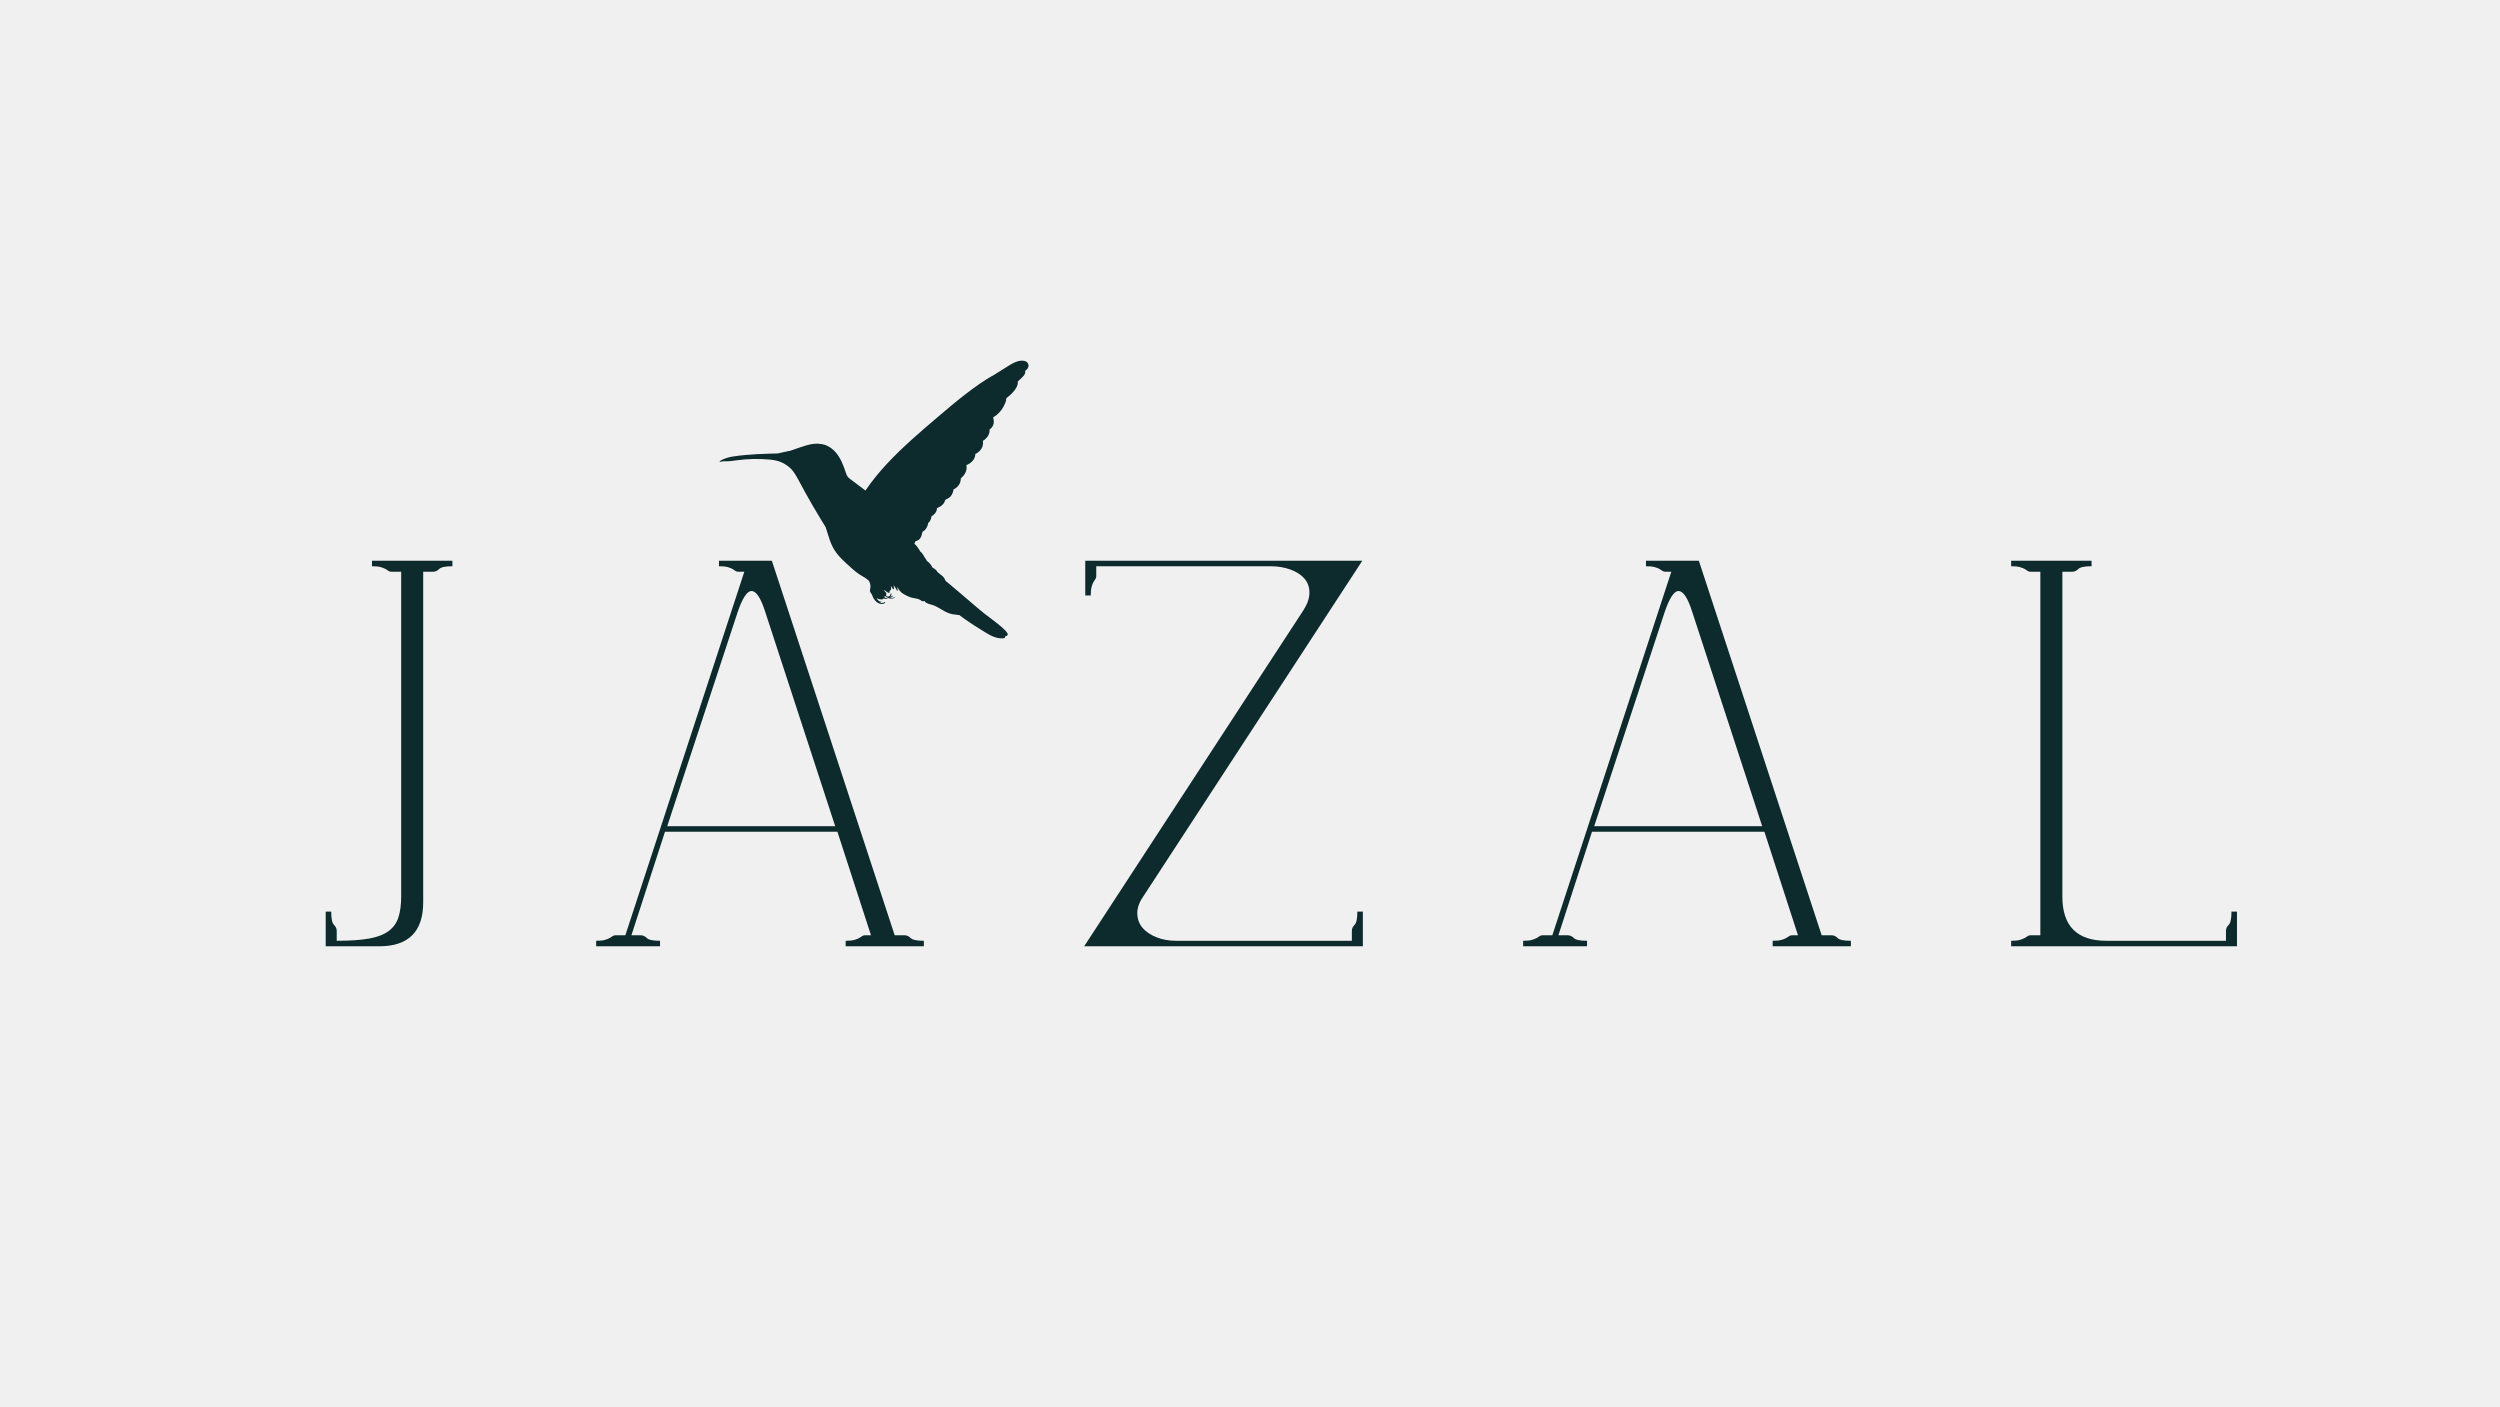
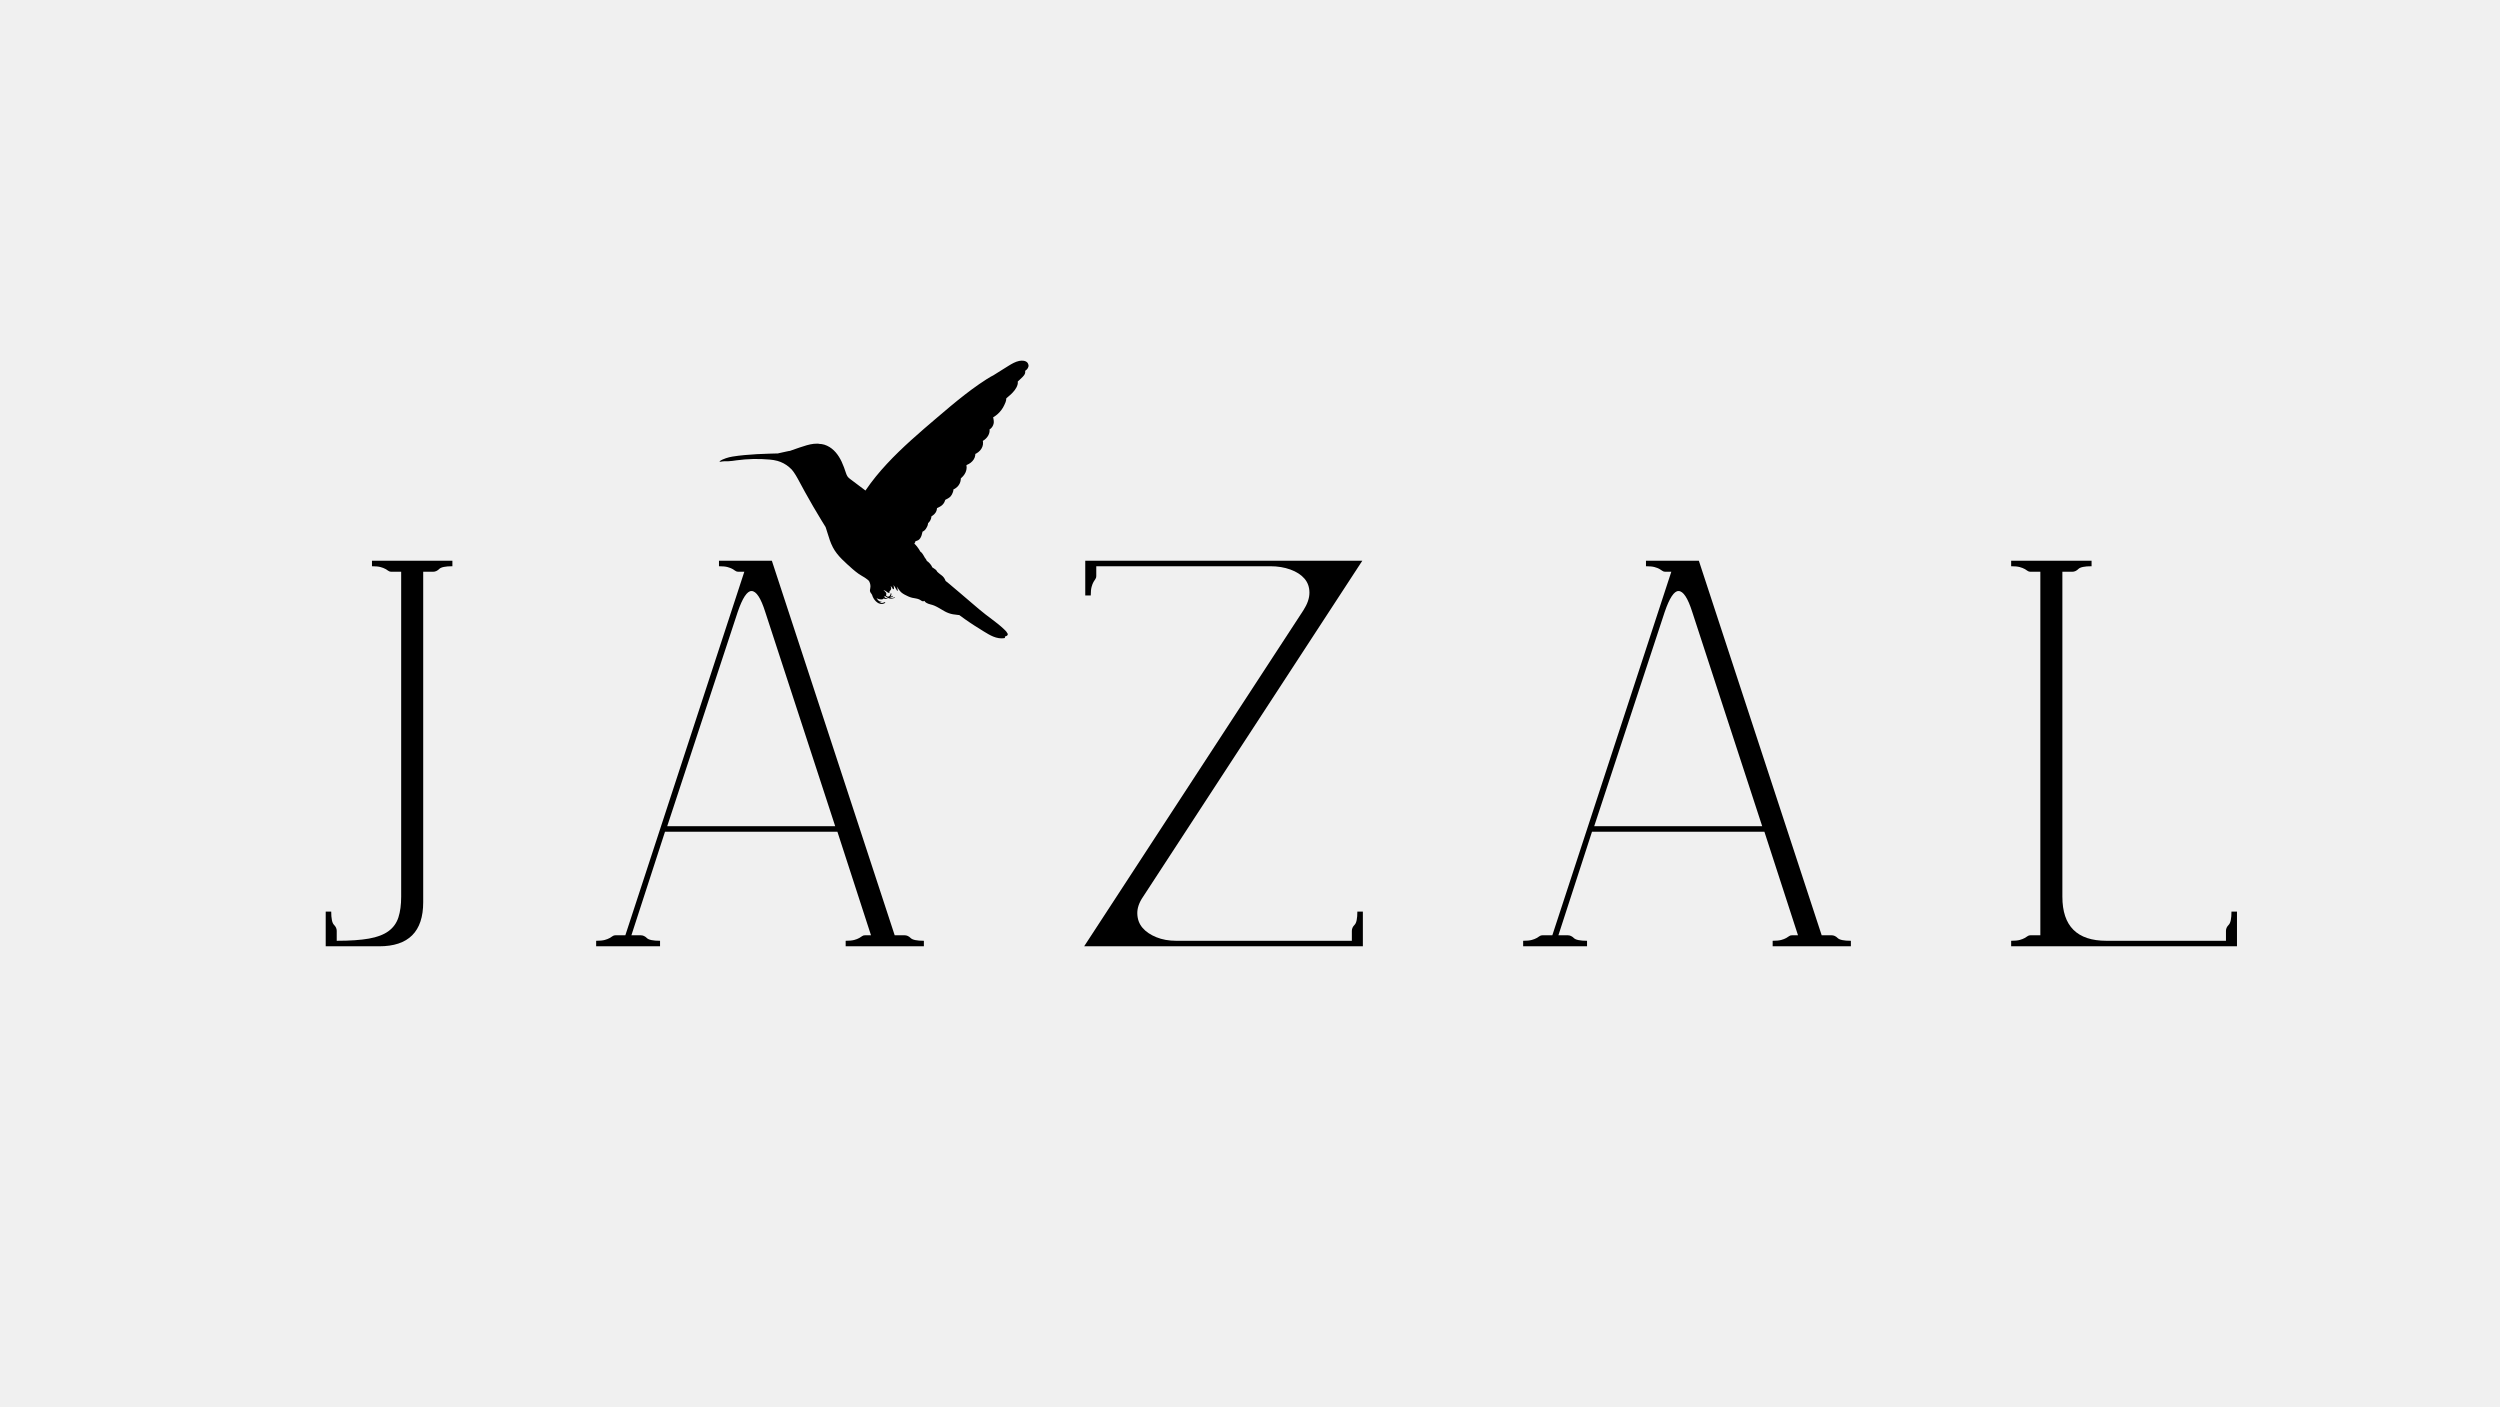
<svg xmlns="http://www.w3.org/2000/svg" version="1.1" x="0px" y="0px" viewBox="0 0 1920 1080" style="enable-background:new 0 0 1920 1080;" xml:space="preserve">
  <style type="text/css">
- 	.st0{fill:#0D4050;}
- 	.st1{fill:#E5E7E8;}
- 	.st2{fill:url(#SVGID_1_);}
- 	.st3{fill:url(#SVGID_00000088126684293733488100000004611283973848056711_);stroke:#231F20;stroke-miterlimit:10;}
- 	.st4{fill:#0D4050;stroke:#231F20;stroke-miterlimit:10;}
- 	.st5{fill:#E5E7E8;stroke:#231F20;stroke-miterlimit:10;}
- 	.st6{fill:#0C3F4F;}
- 	.st7{fill:url(#SVGID_00000099640649458183679880000001785307029869292191_);}
- 	.st8{fill:url(#SVGID_00000076581512382049103950000000392309501448490683_);}
- 	.st9{fill:url(#SVGID_00000175290966488798054730000017023980737112129163_);}
- 	.st10{fill:url(#SVGID_00000000194032977215582040000016182609985684568505_);}
- 	.st11{fill:url(#SVGID_00000123414704997095804600000011448244806002777225_);}
- 	.st12{fill:url(#SVGID_00000054946063386773168170000017623586930917168530_);}
- 	.st13{fill:url(#SVGID_00000002384116023071876050000013638003354538320290_);}
- 	.st14{fill:url(#SVGID_00000137817115348495535500000018312798370642462082_);}
- 	.st15{fill:url(#SVGID_00000039107393304749513590000002556067890434238386_);}
- 	.st16{fill:url(#SVGID_00000121239019575555620540000002981803510611613088_);}
- 	.st17{fill:url(#SVGID_00000174578311121541158520000003469863689506943657_);}
- 	.st18{fill:url(#SVGID_00000028290455857354272110000012765846454058235532_);}
- 	.st19{fill:url(#SVGID_00000110472261617133269510000009444480279096919194_);}
- 	.st20{fill:url(#SVGID_00000102521513378642921150000016667266482160409260_);}
- 	.st21{fill:url(#SVGID_00000060748107066101751050000016988512123383442575_);}
- 	.st22{fill:url(#SVGID_00000164512021627677642230000004600529068455736724_);}
- 	.st23{fill:url(#SVGID_00000165929664859326754180000008065012038361930131_);}
- 	.st24{fill:url(#SVGID_00000000904175263683737480000006327827697119364029_);}
- 	.st25{fill:url(#SVGID_00000046311258046175627300000017797255833530649498_);}
- 	.st26{fill:url(#SVGID_00000057109524849832509200000004558139813985503126_);}
- 	.st27{fill:url(#SVGID_00000170971888378800103740000003443470707648145844_);}
- 	.st28{fill:url(#SVGID_00000009572523794520753460000009550282369515340473_);}
- 	.st29{fill:url(#SVGID_00000052076741964134715880000009953457054400898197_);}
- 	.st30{fill:url(#SVGID_00000182495497466277795350000010804712131135977658_);}
- 	.st31{fill:url(#SVGID_00000141442154840746199740000001529242940795636608_);}
- 	.st32{fill:url(#SVGID_00000003074850232609157680000015302479639206878609_);}
- 	.st33{fill:url(#SVGID_00000071547629513692235930000009501394272429450417_);}
- 	.st34{fill:url(#SVGID_00000177451952920629683160000003478606286254293912_);}
- 	.st35{fill:url(#SVGID_00000127751418153590485800000008529919749705971841_);}
- 	.st36{fill:#FFFFFF;}
- 	.st37{fill:#2E554D;}
- 	.st38{fill:#4A8272;}
- 	.st39{fill:#6CA88F;}
- 	.st40{fill:#612520;}
- 	.st41{fill:#B63E34;}
- 	.st42{fill:#AB5E35;}
- 	.st43{fill:#B8B565;}
- 	.st44{fill:#56231F;}
- 	.st45{fill:#0D2B2C;}
+   .st6{fill:#D4AF37;}
</style>
  <g id="Layer_4">
</g>
  <g id="Layer_3">
</g>
  <g id="Layer_2">
</g>
  <g id="Layer_1">
    <g>
      <path class="st45" d="M250.145,726.755v-26.65h4.23c0,5.361,0.7,8.744,2.115,10.151c1.407,1.415,2.115,2.962,2.115,4.655v7.615    c10.152,0,18.402-0.563,24.747-1.693c6.345-1.124,11.349-3.027,15.018-5.712c3.661-2.677,6.2-6.2,7.615-10.574    c1.407-4.37,2.115-9.658,2.115-15.863V439.103h-7.615c-0.846,0-1.552-0.212-2.115-0.635c-0.568-0.423-1.342-0.912-2.326-1.48    c-0.993-0.562-2.261-1.058-3.807-1.481c-1.554-0.423-3.742-0.635-6.557-0.635v-4.23h61.76v4.23c-5.361,0-8.745,0.707-10.154,2.116    c-1.413,1.413-2.961,2.115-4.652,2.115h-7.615v253.811c0,22.566-11.283,33.841-33.841,33.841H250.145z" />
      <path class="st45" d="M457.845,722.526c2.816,0,5.003-0.213,6.557-0.636c1.546-0.423,2.816-0.912,3.807-1.48    c0.984-0.561,1.758-1.057,2.326-1.48c0.562-0.423,1.27-0.636,2.116-0.636h7.613l91.372-279.191h-4.654    c-0.846,0-1.554-0.212-2.115-0.635c-0.568-0.423-1.342-0.912-2.327-1.48c-0.991-0.562-2.26-1.058-3.807-1.481    c-1.552-0.423-3.741-0.635-6.557-0.635v-4.23h40.611l94.332,287.652h7.615c1.691,0,3.239,0.708,4.652,2.116    c1.409,1.415,4.793,2.116,10.152,2.116v4.229h-60.068v-4.229c2.816,0,5.003-0.213,6.557-0.636c1.546-0.423,2.816-0.912,3.807-1.48    c0.985-0.561,1.758-1.057,2.326-1.48c0.562-0.423,1.27-0.636,2.116-0.636h4.652l-25.803-79.526H510.721l-25.803,79.526h7.191    c1.691,0,3.239,0.708,4.654,2.116c1.407,1.415,4.791,2.116,10.152,2.116v4.229h-49.07V722.526z M512.414,634.537h129.019    l-53.723-164.553c-3.384-10.715-6.913-16.074-10.576-16.074c-3.384,0-6.913,5.36-10.576,16.074L512.414,634.537z" />
      <path class="st45" d="M877.896,688.685c-3.107,4.512-4.587,8.882-4.442,13.113c0.139,4.229,1.481,7.825,4.019,10.787    c2.538,2.96,6.061,5.358,10.576,7.191c4.507,1.835,9.584,2.749,15.228,2.749h134.944v-7.615c0-1.693,0.699-3.24,2.113-4.655    c1.41-1.407,2.116-4.79,2.116-10.151h4.229v26.65H832.633l168.361-258.041c3.1-4.791,4.652-9.306,4.652-13.536    c0-4.23-1.267-7.825-3.806-10.787c-2.539-2.961-6.135-5.287-10.787-6.98c-4.654-1.691-9.803-2.538-15.441-2.538H841.939v7.615    c0,0.846-0.212,1.554-0.635,2.115c-0.422,0.568-0.919,1.342-1.48,2.327c-0.568,0.991-1.058,2.26-1.481,3.807    c-0.423,1.552-0.635,3.741-0.635,6.557h-4.229v-26.651h212.778L877.896,688.685z" />
      <path class="st45" d="M1169.778,722.526c2.815,0,5.003-0.213,6.555-0.636c1.548-0.423,2.817-0.912,3.808-1.48    c0.984-0.561,1.758-1.057,2.326-1.48c0.561-0.423,1.269-0.636,2.116-0.636h7.612l91.372-279.191h-4.652    c-0.846,0-1.555-0.212-2.116-0.635c-0.568-0.423-1.342-0.912-2.326-1.48c-0.991-0.562-2.261-1.058-3.808-1.481    c-1.552-0.423-3.741-0.635-6.555-0.635v-4.23h40.609l94.332,287.652h7.615c1.693,0,3.238,0.708,4.652,2.116    c1.407,1.415,4.793,2.116,10.154,2.116v4.229h-60.07v-4.229c2.817,0,5.005-0.213,6.558-0.636c1.548-0.423,2.815-0.912,3.806-1.48    c0.987-0.561,1.76-1.057,2.329-1.48c0.561-0.423,1.267-0.636,2.113-0.636h4.655l-25.806-79.526h-132.402l-25.803,79.526h7.191    c1.69,0,3.238,0.708,4.652,2.116c1.407,1.415,4.793,2.116,10.151,2.116v4.229h-49.068V722.526z M1224.345,634.537h129.022    l-53.723-164.553c-3.385-10.715-6.916-16.074-10.577-16.074c-3.383,0-6.913,5.36-10.574,16.074L1224.345,634.537z" />
      <path class="st45" d="M1583.905,688.685c0,22.563,11.276,33.841,33.841,33.841h91.793v-7.615c0-1.693,0.701-3.24,2.116-4.655    c1.407-1.407,2.116-4.79,2.116-10.151H1718v26.65h-173.437v-4.229c2.817,0,5.005-0.213,6.558-0.636    c1.548-0.423,2.815-0.912,3.806-1.48c0.987-0.561,1.76-1.057,2.329-1.48c0.561-0.423,1.267-0.636,2.113-0.636h7.615V439.103    h-7.615c-0.846,0-1.552-0.212-2.113-0.635c-0.568-0.423-1.342-0.912-2.329-1.48c-0.991-0.562-2.259-1.058-3.806-1.481    c-1.552-0.423-3.741-0.635-6.558-0.635v-4.23h61.76v4.23c-5.358,0-8.744,0.707-10.151,2.116c-1.415,1.413-2.962,2.115-4.652,2.115    h-7.615V688.685z" />
    </g>
    <g>
      <path class="st45" d="M789.715,279.83c-0.127-0.483-0.352-0.94-0.671-1.325c-0.679-0.819-1.792-1.253-2.816-1.427    c-1.155-0.197-2.407-0.12-3.551,0.122c-2.92,0.617-5.588,2.183-8.101,3.728c-2.606,1.602-5.19,3.241-7.78,4.868    c-1.328,0.834-2.659,1.664-3.982,2.508c-0.684,0.334-1.369,0.668-2.024,1.052c-1.022,0.599-2.034,1.212-3.034,1.847    c-1.934,1.229-3.841,2.499-5.726,3.801c-3.805,2.628-7.521,5.383-11.174,8.219c-7.323,5.687-14.386,11.697-21.441,17.71    c-6.611,5.635-13.22,11.274-19.659,17.106c-6.446,5.838-12.734,11.861-18.651,18.238c-5.846,6.301-11.334,12.941-16.158,20.061    c-0.091,0.134-0.175,0.272-0.264,0.407c-0.293-0.226-0.585-0.453-0.882-0.676c-1.655-1.245-3.309-2.49-4.964-3.734l-4.964-3.734    c-0.746-0.561-1.518-1.103-2.195-1.748c-0.689-0.657-1.151-1.417-1.507-2.297c-0.159-0.394-0.303-0.795-0.448-1.196    c-0.984-2.983-2.015-5.957-3.357-8.802c-2.403-5.095-5.976-9.862-11.22-12.254c-1.301-0.593-2.706-1.075-4.128-1.256    c-0.531-0.068-1.066-0.112-1.6-0.115c-0.546-0.176-1.162-0.185-1.726-0.201c-0.898-0.025-1.797,0.018-2.69,0.114    c-1.82,0.196-3.61,0.595-5.37,1.092c-3.729,1.053-7.382,2.402-11.043,3.666c-0.635,0.219-1.269,0.442-1.9,0.67    c-0.387,0.027-0.773,0.095-1.155,0.163c-1.101,0.196-2.19,0.454-3.278,0.709c-1.089,0.254-2.177,0.514-3.276,0.722    c-0.537,0.101-1.058,0.262-1.593,0.371c-0.69,0.016-1.379,0.033-2.069,0.05c-1.563,0.039-3.126,0.081-4.689,0.129    c-3.146,0.096-6.292,0.217-9.436,0.387c-3.12,0.169-6.239,0.384-9.349,0.688c-3.105,0.304-6.219,0.642-9.297,1.159    c-1.716,0.288-3.416,0.685-5.06,1.259c-1.616,0.563-3.307,1.233-4.696,2.249c-0.217,0.159-0.086,0.589,0.206,0.471    c0.04-0.016,0.079-0.034,0.118-0.05c0.022,0.006,0.038,0.021,0.065,0.019c0.22-0.018,0.45-0.001,0.667-0.037    c0.271-0.044,0.536-0.127,0.808-0.171c0.513-0.083,1.034-0.115,1.553-0.131c1.041-0.033,2.084,0.014,3.125-0.019    c2.149-0.069,4.27-0.454,6.397-0.728c4.207-0.542,8.438-0.9,12.679-0.994c4.259-0.095,8.531,0.042,12.774,0.437    c1.973,0.184,3.941,0.46,5.852,0.995c1.65,0.462,3.246,1.097,4.761,1.898c1.509,0.798,2.933,1.754,4.226,2.869    c0.634,0.546,1.244,1.128,1.837,1.719c0.081,0.081,0.163,0.162,0.244,0.243c0.531,0.647,1.051,1.302,1.535,1.99    c1.073,1.527,2.024,3.134,2.93,4.764c1.951,3.511,3.805,7.076,5.75,10.591c4.021,7.269,8.196,14.452,12.522,21.544    c1.063,1.743,2.139,3.477,3.22,5.208c0.157,0.494,0.325,0.985,0.486,1.479c0.307,0.944,0.602,1.892,0.897,2.839    c0.603,1.932,1.171,3.879,1.858,5.783c0.671,1.86,1.424,3.697,2.34,5.45c0.885,1.694,1.939,3.293,3.112,4.801    c2.311,2.971,5.025,5.587,7.806,8.112c2.811,2.552,5.618,5.156,8.718,7.359c1.596,1.134,3.319,2.036,4.975,3.072    c0.754,0.472,1.461,0.999,2.14,1.572c0.322,0.272,0.606,0.581,0.919,0.861c0.127,0.214,0.249,0.432,0.359,0.655    c0.382,0.774,0.64,1.625,0.765,2.479c0.127,0.867,0.087,1.742-0.079,2.6c-0.173,0.891-0.396,1.824-0.049,2.704    c0.344,0.873,1.097,1.494,1.458,2.357c0.185,0.444,0.306,0.913,0.487,1.359c0.193,0.478,0.429,0.936,0.702,1.373    c0.93,1.485,2.205,2.913,3.808,3.678c0.855,0.408,1.803,0.618,2.752,0.53c0.464-0.043,0.921-0.141,1.352-0.318    c0.213-0.088,0.42-0.189,0.591-0.347c0.174-0.161,0.257-0.372,0.414-0.548c0.117-0.131-0.045-0.361-0.201-0.251    c-0.169,0.119-0.29,0.115-0.481,0.171c-0.187,0.055-0.362,0.154-0.541,0.229c-0.364,0.151-0.747,0.254-1.14,0.286    c-0.166,0.014-0.333,0.012-0.499,0.007c-0.28-0.072-0.549-0.176-0.808-0.306c-0.274-0.138-0.539-0.298-0.794-0.473    c0.563,0.18,1.172,0.22,1.663-0.057c0.076-0.043,0.038-0.162-0.046-0.162c-0.55,0.002-1.093-0.021-1.589-0.284    c-0.477-0.253-0.892-0.62-1.253-1.02c-0.395-0.437-0.732-0.935-1.031-1.456c0.267,0.17,0.547,0.32,0.829,0.443    c0.641,0.28,1.302,0.474,1.998,0.554c0.354,0.041,0.71,0.053,1.066,0.034c0.159-0.009,0.317-0.023,0.473-0.055    c0.151-0.031,0.288-0.088,0.429-0.139c0.302-0.014,0.523-0.266,0.601-0.566c0.002-0.008,0.001-0.016,0.003-0.025    c0.439,0.218,0.905,0.347,1.4,0.409c0.319,0.04,0.641,0.052,0.961,0.016c0.268-0.03,0.613-0.06,0.796-0.285    c0.043-0.053,0.044-0.143-0.027-0.178c-0.236-0.114-0.52-0.06-0.773-0.064c-0.149-0.002-0.297-0.013-0.445-0.03    c-0.504-0.191-0.993-0.497-1.246-0.982c-0.135-0.258-0.078-0.487,0.21-0.584c0.166-0.056,0.34-0.029,0.509,0.027    c0.184,0.16,0.373,0.314,0.565,0.457c0.669,0.5,1.394,0.923,2.197,1.168c0.762,0.233,1.586,0.32,2.377,0.212    c0.456-0.062,0.9-0.183,1.333-0.338c0.318-0.115,0.836-0.254,1.007-0.567c0.021-0.038,0-0.086-0.042-0.097    c-0.335-0.086-0.763,0.159-1.081,0.26c-0.397,0.126-0.807,0.229-1.222,0.273c-0.659,0.07-1.289-0.029-1.902-0.24    c0.023-0.002,0.046-0.002,0.069-0.004c0.945-0.08,2.151-0.414,2.679-1.284c0.046-0.076-0.034-0.177-0.119-0.15    c-0.427,0.137-0.823,0.362-1.26,0.479c-0.264,0.07-0.523,0.136-0.785,0.185c0.087-0.083,0.169-0.172,0.244-0.267    c0.283-0.358,0.501-0.802,0.569-1.257c0.034-0.227,0.043-0.455,0.008-0.681c-0.027-0.175-0.085-0.459-0.265-0.538    c-0.051-0.022-0.101-0.017-0.142,0.021c-0.115,0.108-0.123,0.325-0.15,0.472c-0.033,0.187-0.07,0.371-0.126,0.553    c-0.103,0.333-0.245,0.645-0.47,0.916c-0.233,0.282-0.531,0.507-0.871,0.646c-0.127,0.052-0.26,0.088-0.395,0.118    c-0.094-0.017-0.189-0.026-0.282-0.048c-0.165-0.038-0.321-0.067-0.478-0.097c-0.193-0.133-0.391-0.261-0.573-0.406    c-0.085-0.068-0.17-0.139-0.255-0.209c-0.132-0.201-0.008-0.558,0.042-0.761c0.09-0.362,0.138-0.756,0.036-1.12    c-0.104-0.372-0.355-0.668-0.618-0.941c-0.308-0.319-0.627-0.629-0.941-0.943c-0.199-0.199-0.398-0.398-0.598-0.596    c0.171,0.068,0.341,0.133,0.509,0.194c0.726,0.265,1.34,0.648,1.946,1.123c0.292,0.229,0.584,0.459,0.894,0.663    c0.173,0.114,0.341,0.166,0.541,0.206c0.084,0.017,0.171,0.045,0.257,0.048c0.101,0.004,0.202-0.044,0.303-0.028    c0.228,0.034,0.356-0.202,0.21-0.378c-0.369-0.443,0.235-1.039,0.516-1.35c0.354-0.392,0.654-0.8,0.735-1.335    c0.121-0.798-0.111-1.533-0.408-2.25c0.226,0.206,0.446,0.417,0.653,0.643c0.455,0.499,0.787,1.068,1.087,1.669    c0.213,0.426,0.819,0.171,0.838-0.238c0.036-0.779-0.058-1.539-0.255-2.293c-0.045-0.171-0.098-0.339-0.155-0.504    c0.351,0.432,0.694,0.871,1.004,1.342c0.651,0.989,1.152,2.077,1.828,3.043c0.14,0.2,0.497,0.136,0.485-0.138    c-0.047-1.07-0.295-2.108-0.712-3.076c0.023,0.031,0.047,0.062,0.069,0.093c0.543,0.748,1.02,1.541,1.544,2.302    c0.517,0.753,1.104,1.476,1.785,2.087c0.787,0.707,1.696,1.265,2.624,1.764c1.816,0.977,3.712,1.9,5.725,2.39    c1.783,0.434,3.689,0.506,5.39,1.241c0.481,0.208,0.923,0.472,1.35,0.773c0.408,0.288,0.839,0.582,1.339,0.677    c0.438,0.084,0.97-0.028,1.331-0.298c0.299,0.574,0.842,1.043,1.369,1.403c0.938,0.64,2.08,0.971,3.165,1.265    c1.037,0.282,2.057,0.527,3.048,0.956c0.952,0.412,1.879,0.881,2.793,1.373c1.849,0.996,3.599,2.162,5.451,3.153    c1.895,1.014,3.934,1.759,6.05,2.141c1.362,0.246,2.75,0.406,4.128,0.538c0.261,0.025,0.523,0.037,0.784,0.051    c1.492,1.094,2.989,2.183,4.494,3.259c2.33,1.666,4.73,3.242,7.132,4.804c2.403,1.563,4.831,3.085,7.279,4.576    c2.34,1.425,4.69,2.881,7.238,3.912c2.729,1.105,5.674,1.689,8.606,1.175c0.236-0.041,0.355-0.289,0.374-0.499    c0.023-0.257,0.002-0.5-0.072-0.73c0.257-0.052,0.512-0.112,0.759-0.205c0.571-0.215,1.175-0.541,1.391-1.152    c0.127-0.359,0.042-0.741-0.152-1.06c-0.113-0.184-0.254-0.366-0.403-0.54c-0.091-0.232-0.219-0.458-0.371-0.66    c-0.578-0.77-1.329-1.435-2.023-2.098c-1.449-1.386-2.974-2.692-4.534-3.951c-3.116-2.514-6.376-4.843-9.541-7.294    c-3.425-2.654-6.706-5.486-10-8.299c-3.378-2.884-6.756-5.769-10.134-8.653c-1.69-1.443-3.388-2.876-5.094-4.299    c-1.687-1.408-3.325-2.899-5.088-4.212c-0.108-0.08-0.218-0.158-0.326-0.238c-0.165-0.435-0.346-0.863-0.554-1.281    c-0.42-0.846-0.972-1.613-1.643-2.278c-0.618-0.613-1.362-1.101-2.047-1.634c-0.377-0.293-0.737-0.605-1.107-0.907    c-0.197-0.16-0.377-0.335-0.565-0.505c-0.173-0.157-0.406-0.32-0.562-0.5c-0.123-0.265-0.259-0.523-0.426-0.762    c-0.307-0.439-0.685-0.783-1.115-1.098c-0.411-0.301-0.833-0.588-1.255-0.874c-0.302-0.205-0.635-0.454-0.985-0.624    c-0.283-0.725-0.702-1.406-1.156-2.032c-0.538-0.741-1.155-1.426-1.842-2.031c-0.34-0.299-0.71-0.596-1.115-0.804    c-0.004-0.002-0.013-0.006-0.018-0.008c-0.176-0.44-0.394-0.867-0.629-1.267c-0.333-0.568-0.732-1.112-1.17-1.608    c-0.099-0.226-0.212-0.448-0.32-0.664c-0.345-0.692-0.749-1.345-1.213-1.963c-0.241-0.322-0.496-0.636-0.768-0.932    c-0.221-0.241-0.52-0.549-0.838-0.657c-0.779-1.422-1.656-2.787-2.671-4.057c-0.363-0.454-0.739-0.897-1.14-1.317    c-0.255-0.268-0.552-0.604-0.894-0.808c0.258-0.382,0.481-0.787,0.662-1.212c0.117-0.275,0.211-0.557,0.294-0.842    c0.245,0.004,0.51-0.063,0.708-0.11c0.464-0.109,0.921-0.297,1.328-0.545c1.371-0.834,2.104-2.27,2.592-3.748    c0.296-0.896,0.514-1.814,0.703-2.738c0.006-0.03,0.011-0.061,0.017-0.091c0.194-0.057,0.389-0.168,0.557-0.261    c0.391-0.218,0.755-0.488,1.086-0.789c0.73-0.666,1.202-1.532,1.667-2.39c0.448-0.825,0.809-1.664,0.901-2.608    c0.015-0.147,0.015-0.296,0.02-0.444c0.038-0.032,0.078-0.057,0.115-0.091c0.674-0.612,1.247-1.348,1.663-2.159    c0.425-0.826,0.703-1.738,0.801-2.661c0.014-0.127,0.016-0.254,0.023-0.381c0.294-0.157,0.582-0.323,0.858-0.509    c0.895-0.603,1.688-1.361,2.289-2.26c0.559-0.836,0.928-1.799,1.053-2.798c0.027-0.218,0.048-0.452,0.056-0.691    c0.099-0.047,0.198-0.089,0.297-0.138c0.958-0.469,1.951-0.905,2.829-1.517c1.418-0.989,2.479-2.396,3.026-4.037    c0.071-0.214,0.131-0.431,0.183-0.65c0.354-0.18,0.702-0.375,1.048-0.562c1.036-0.561,2.121-1.132,2.952-1.985    c0.776-0.797,1.305-1.856,1.713-2.88c0.307-0.77,0.638-1.718,0.558-2.586c0.21-0.092,0.418-0.188,0.621-0.293    c0.91-0.47,1.749-1.092,2.474-1.814c1.421-1.413,2.317-3.28,2.543-5.27c0.039-0.348,0.061-0.713,0.051-1.078    c0.627-0.564,1.234-1.152,1.79-1.783c1.605-1.819,2.625-4.038,2.7-6.485c0.02-0.656-0.041-1.307-0.159-1.952    c-0.003-0.015-0.006-0.031-0.009-0.046c0.097-0.038,0.195-0.07,0.291-0.11c1.086-0.455,2.122-1.022,3.049-1.752    c1.798-1.416,3.181-3.4,3.44-5.715c0.036-0.318,0.05-0.642,0.042-0.966c0.292-0.125,0.577-0.264,0.853-0.423    c1.027-0.594,1.986-1.337,2.782-2.218c1.526-1.689,2.46-3.92,2.299-6.218c-0.027-0.389-0.08-0.779-0.166-1.16    c0.792-0.453,1.538-1.033,2.196-1.644c1.448-1.342,2.552-3.113,2.905-5.071c0.122-0.678,0.153-1.382,0.039-2.058    c0.522-0.339,1.013-0.722,1.435-1.183c1.102-1.205,1.792-2.795,1.861-4.429c0.019-0.46,0.001-0.919-0.071-1.373    c-0.019-0.118-0.045-0.259-0.084-0.4c-0.034-0.509-0.114-1.014-0.248-1.514c-0.038-0.144-0.086-0.285-0.132-0.426    c1.097-0.646,2.146-1.369,3.12-2.197c2.297-1.951,4.204-4.441,5.457-7.192c0.388-0.729,0.714-1.496,0.992-2.269    c0.336-0.934,0.568-1.928,0.554-2.927c1.163-0.958,2.318-1.928,3.416-2.961c2.167-2.039,4.328-4.505,5.187-7.417    c0.238-0.807,0.348-1.657,0.207-2.491c-0.002-0.013-0.006-0.028-0.009-0.041c0.294-0.267,0.59-0.531,0.881-0.804    c0.955-0.893,1.918-1.783,2.837-2.713c0.771-0.779,1.501-1.657,1.855-2.712c0.204-0.609,0.225-1.286,0.103-1.913    c-0.002-0.011-0.005-0.023-0.008-0.034c0.464-0.325,0.906-0.681,1.298-1.099c0.59-0.63,1.086-1.388,1.257-2.246    c0.086-0.431,0.117-0.906-0.011-1.332C789.816,280.061,789.771,279.943,789.715,279.83z" />
    </g>
  </g>
</svg>
